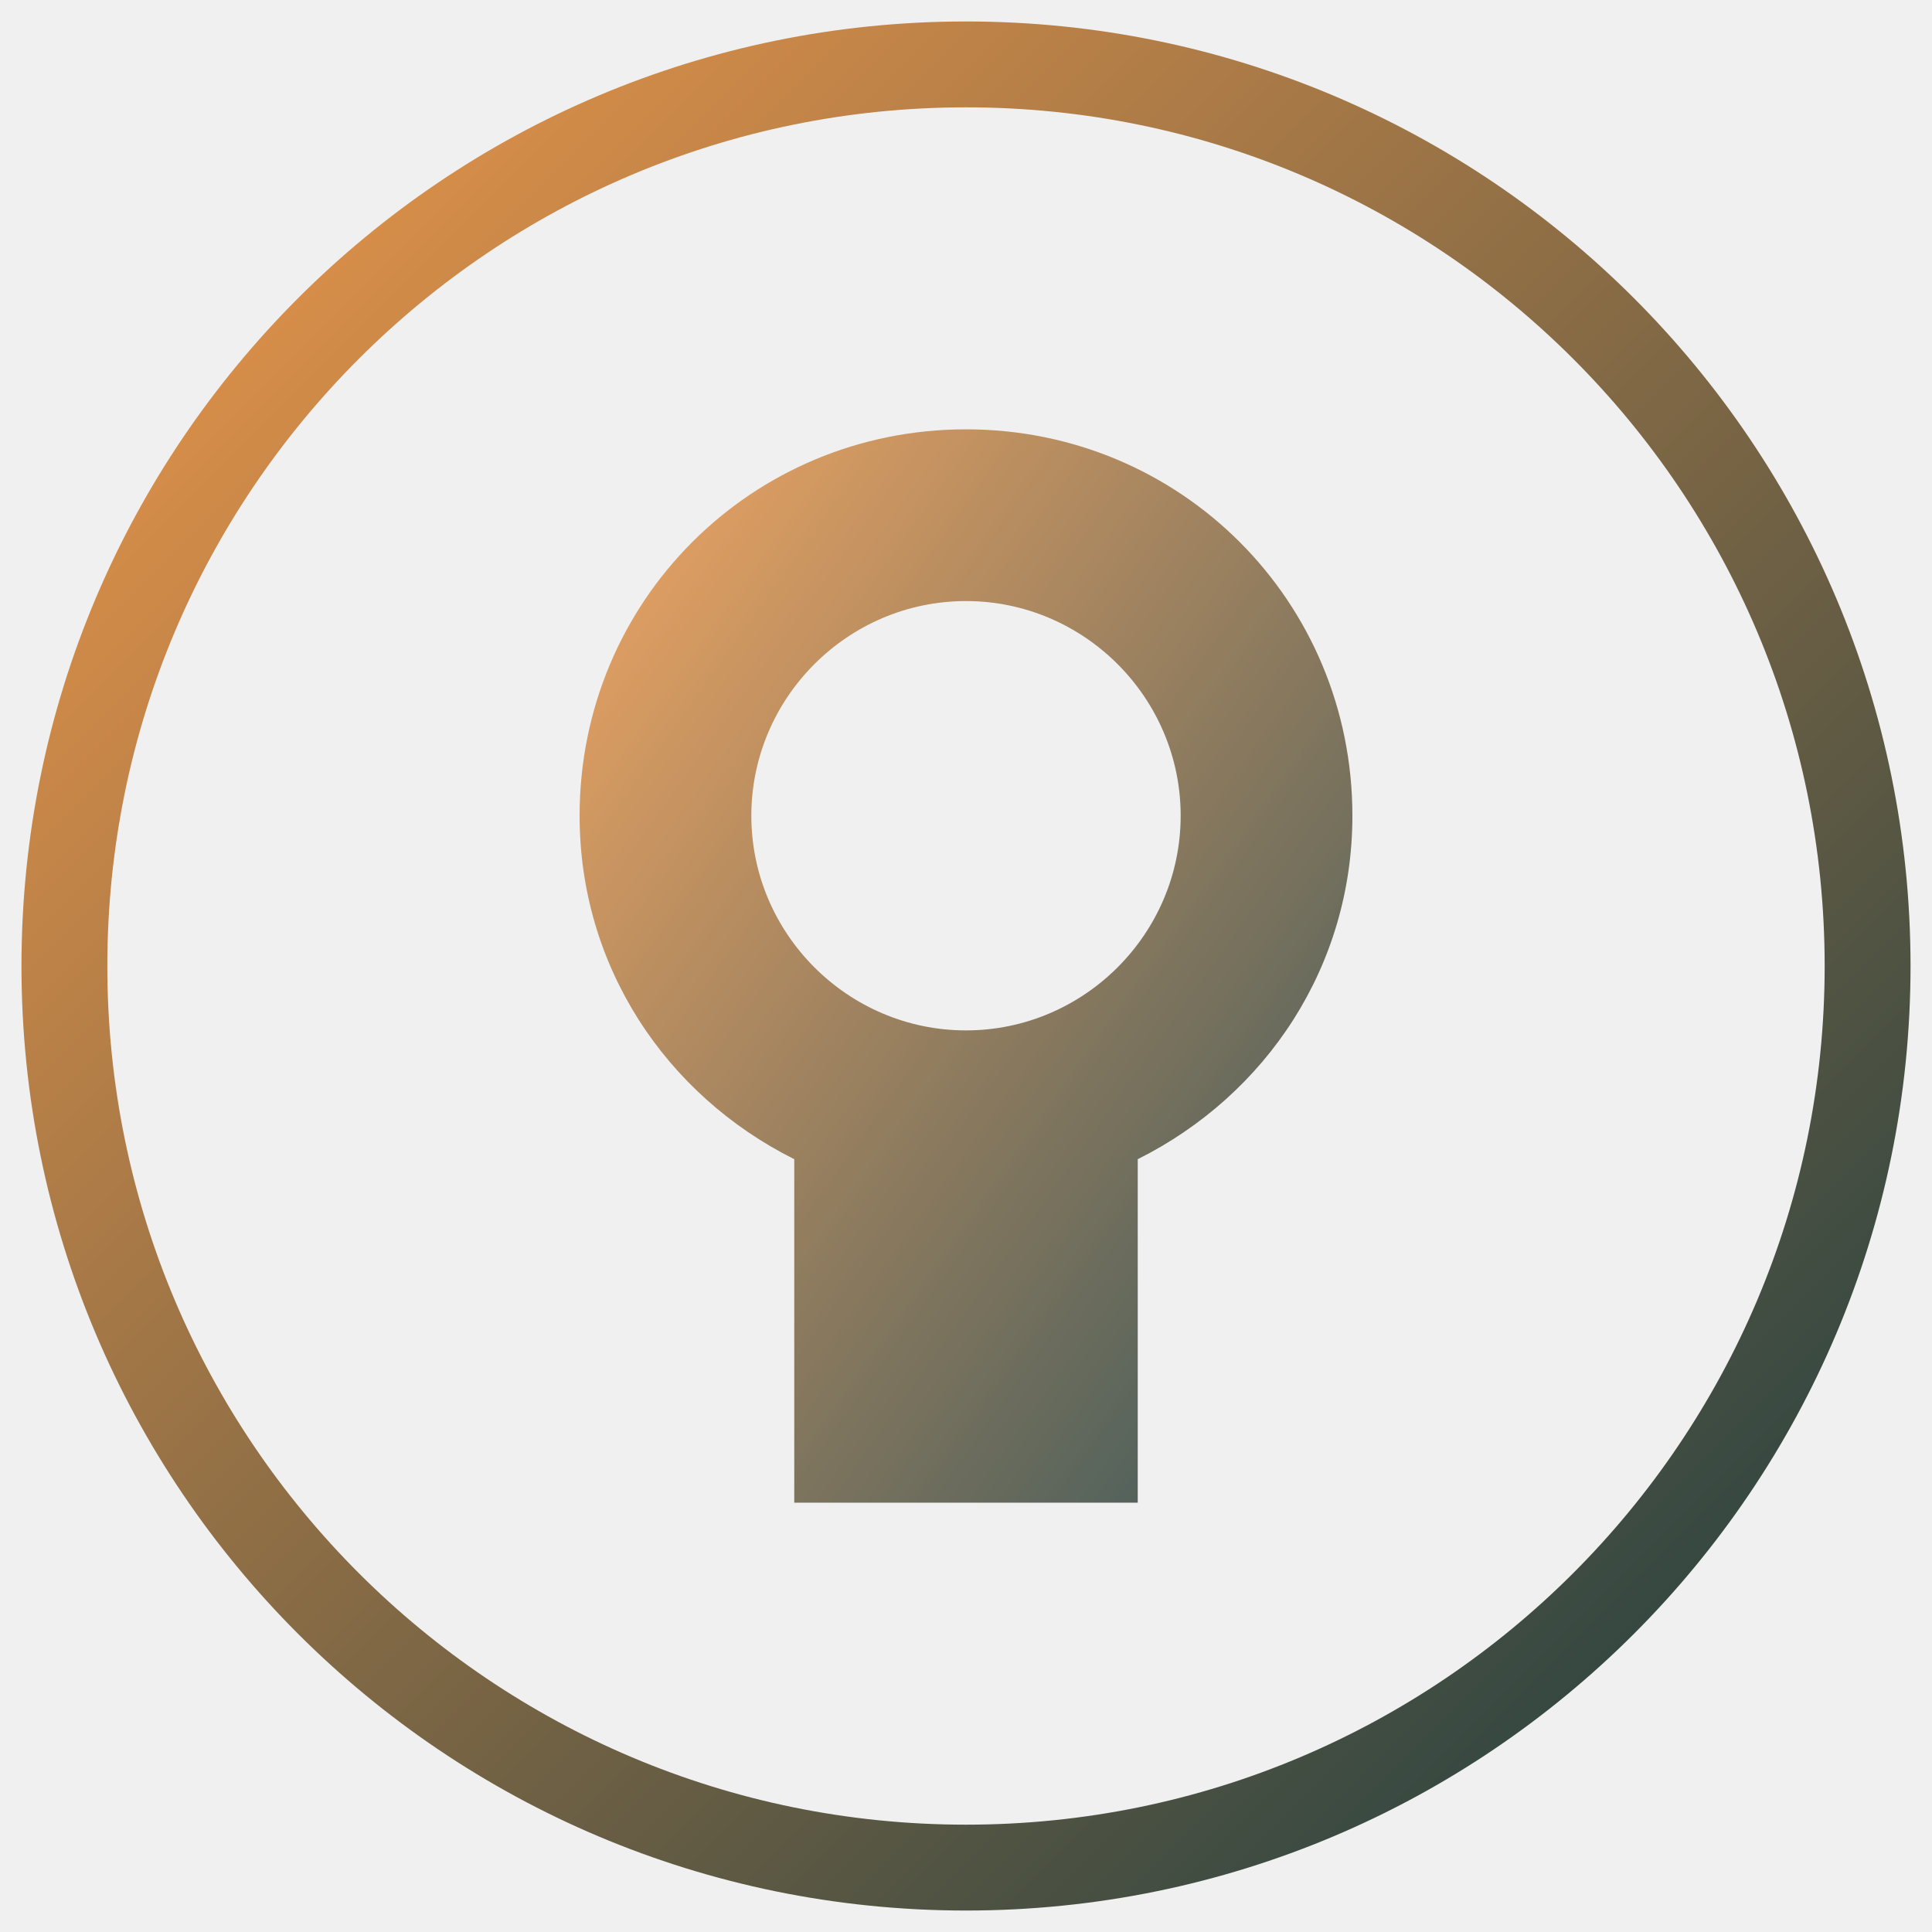
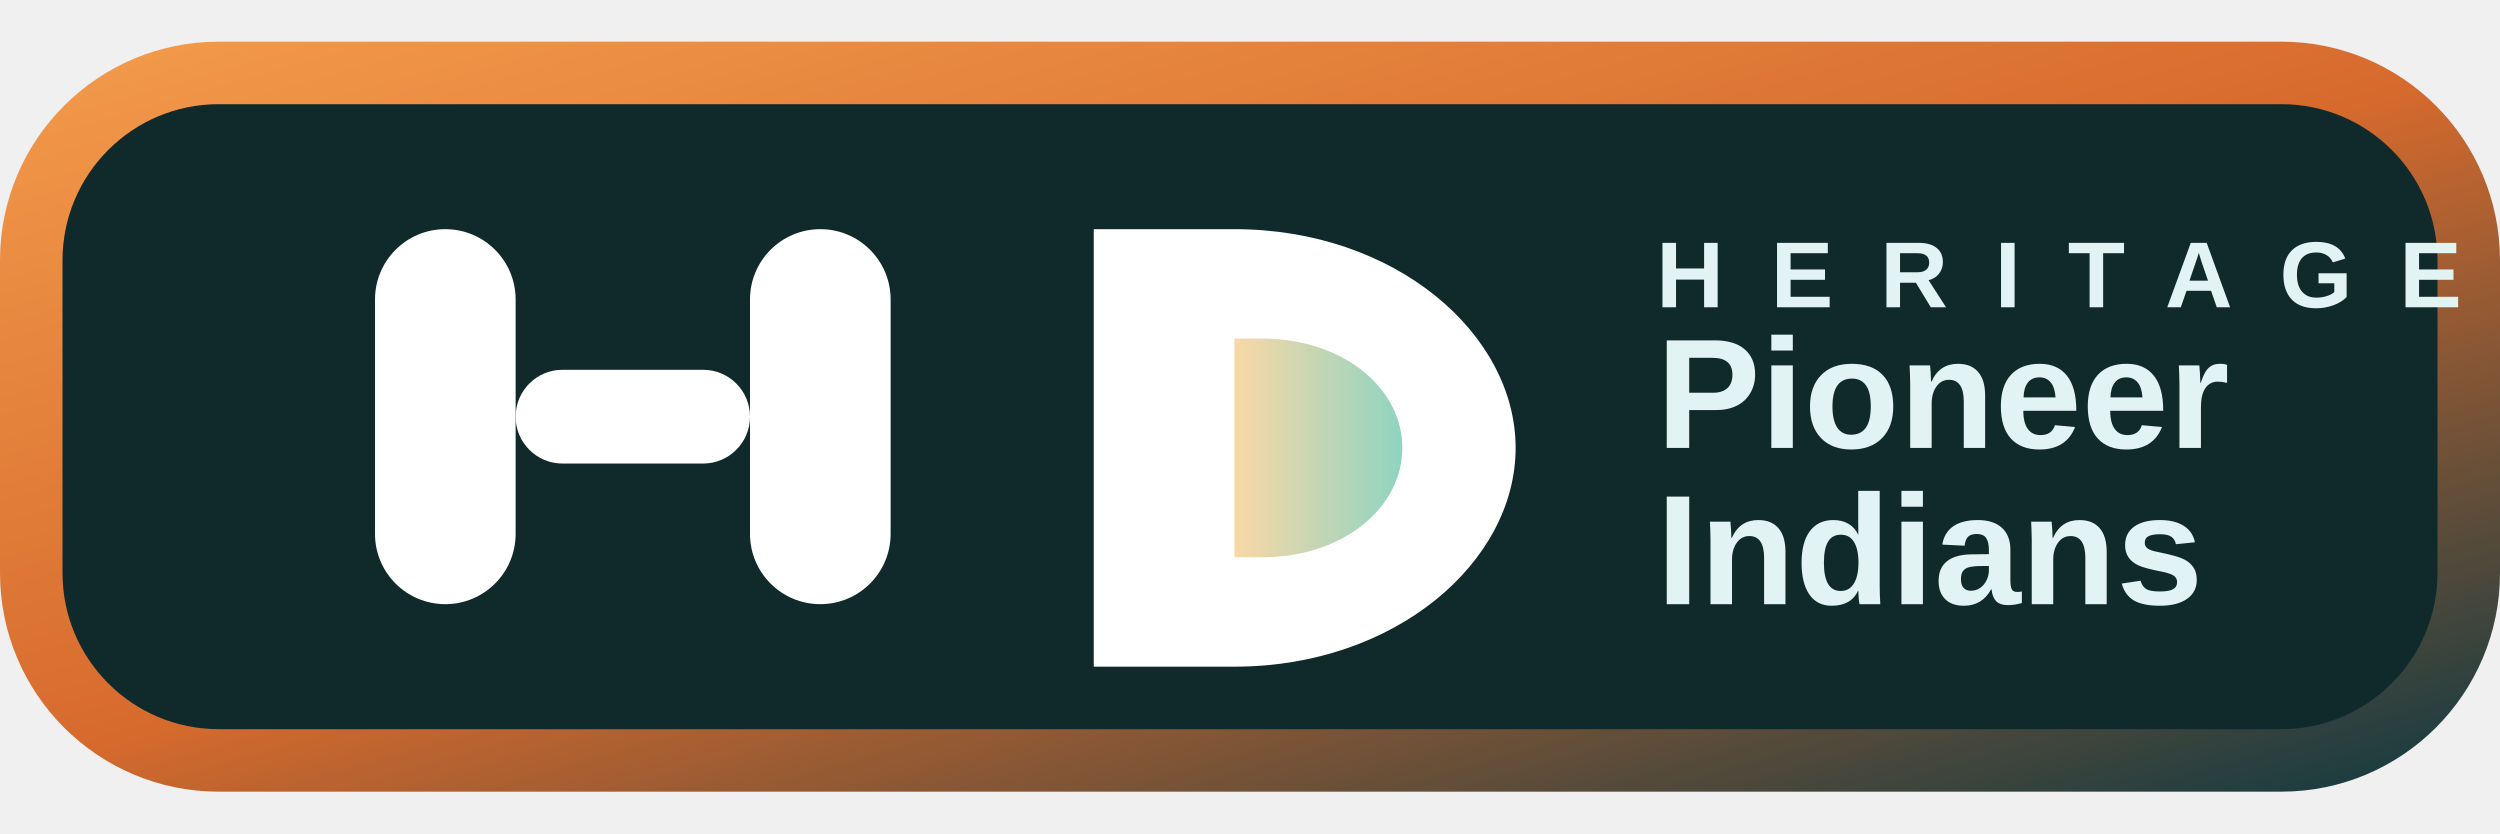
- <svg xmlns="http://www.w3.org/2000/svg" width="180" height="180" viewBox="0 0 180 180" role="img">
+ <svg xmlns="http://www.w3.org/2000/svg" width="240" height="80" viewBox="0 0 320 96" role="img">
  <defs>
-     <linearGradient id="hpGradient" x1="0%" y1="0%" x2="100%" y2="100%">
+     <linearGradient id="hpLogoGradient" x1="0%" y1="0%" x2="100%" y2="100%">
      <stop offset="0%" stop-color="#f2994a" />
+       <stop offset="50%" stop-color="#d66a2d" />
      <stop offset="100%" stop-color="#1a3c40" />
    </linearGradient>
+     <linearGradient id="hpAccent" x1="0%" y1="0%" x2="100%" y2="0%">
+       <stop offset="0%" stop-color="#f9d8a6" />
+       <stop offset="100%" stop-color="#8fd4c1" />
+     </linearGradient>
  </defs>
-   <circle cx="90" cy="90" r="84" fill="none" stroke="url(#hpGradient)" stroke-width="8" />
-   <path d="M90 40c-20 0-36 16-36 36 0 14 8 26 20 32v32h32v-32c12-6 20-18 20-32 0-20-16-36-36-36zm0 16c11 0 20 9 20 20s-9 20-20 20-20-9-20-20 9-20 20-20z" fill="url(#hpGradient)" opacity="0.85" />
-   <path d="M58 134h64" stroke="url(#hpGradient)" stroke-width="10" stroke-linecap="round" opacity="0.75" />
+   <rect x="4" y="4" width="312" height="88" rx="24" fill="#102a2c" />
+   <rect x="4" y="4" width="312" height="88" rx="24" fill="none" stroke="url(#hpLogoGradient)" stroke-width="8" />
+   <g fill="#ffffff">
+     <rect x="48" y="24" width="18" height="48" rx="9" />
+     <rect x="96" y="24" width="18" height="48" rx="9" />
+     <rect x="66" y="42" width="30" height="12" rx="6" />
+   </g>
+   <path fill="#ffffff" d="M140 24h18c20.6 0 36 13.4 36 28s-15.4 28-36 28h-18z" />
+   <path fill="url(#hpAccent)" d="M158 38v28h3.5c10.5 0 18-6.4 18-14s-7.5-14-18-14z" />
+   <g fill="#e2f3f3" font-family="'Poppins', 'Helvetica Neue', Arial, sans-serif" font-weight="600" text-anchor="start">
+     <text x="212" y="34" font-size="12" letter-spacing="6">HERITAGE</text>
+     <text x="212" y="52" font-size="20">Pioneer</text>
+     <text x="212" y="72" font-size="20">Indians</text>
+   </g>
</svg>
